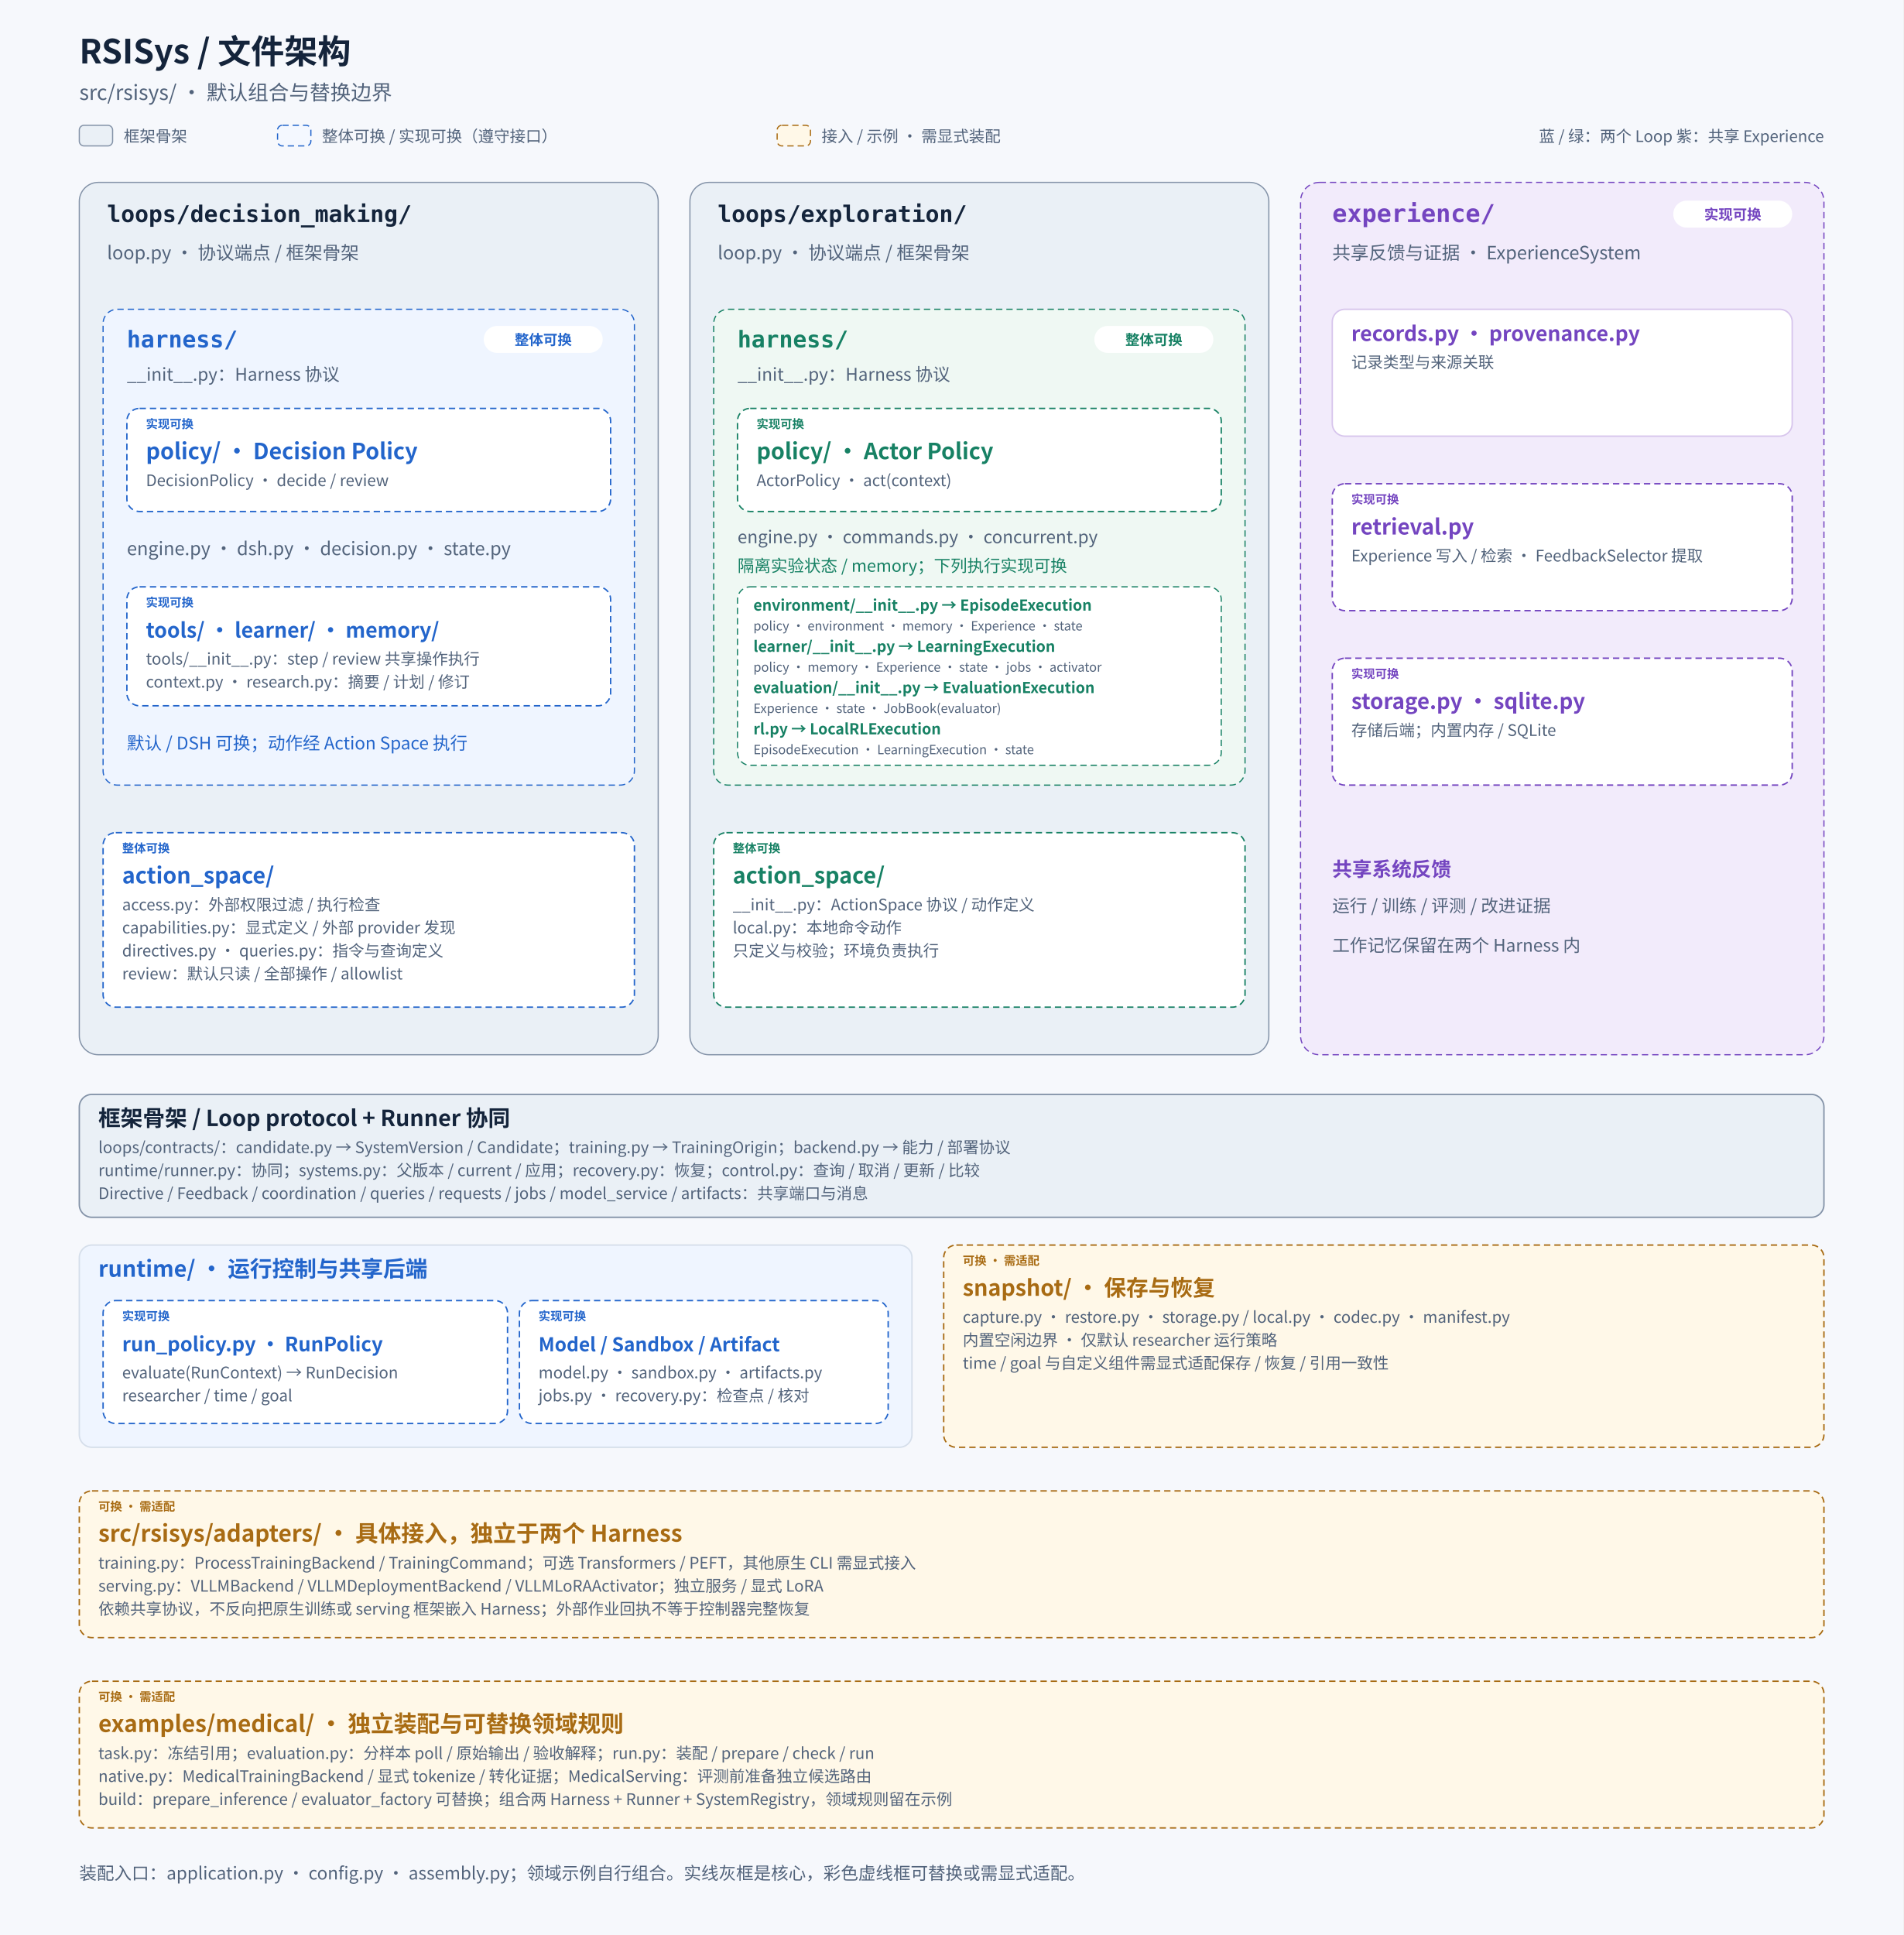
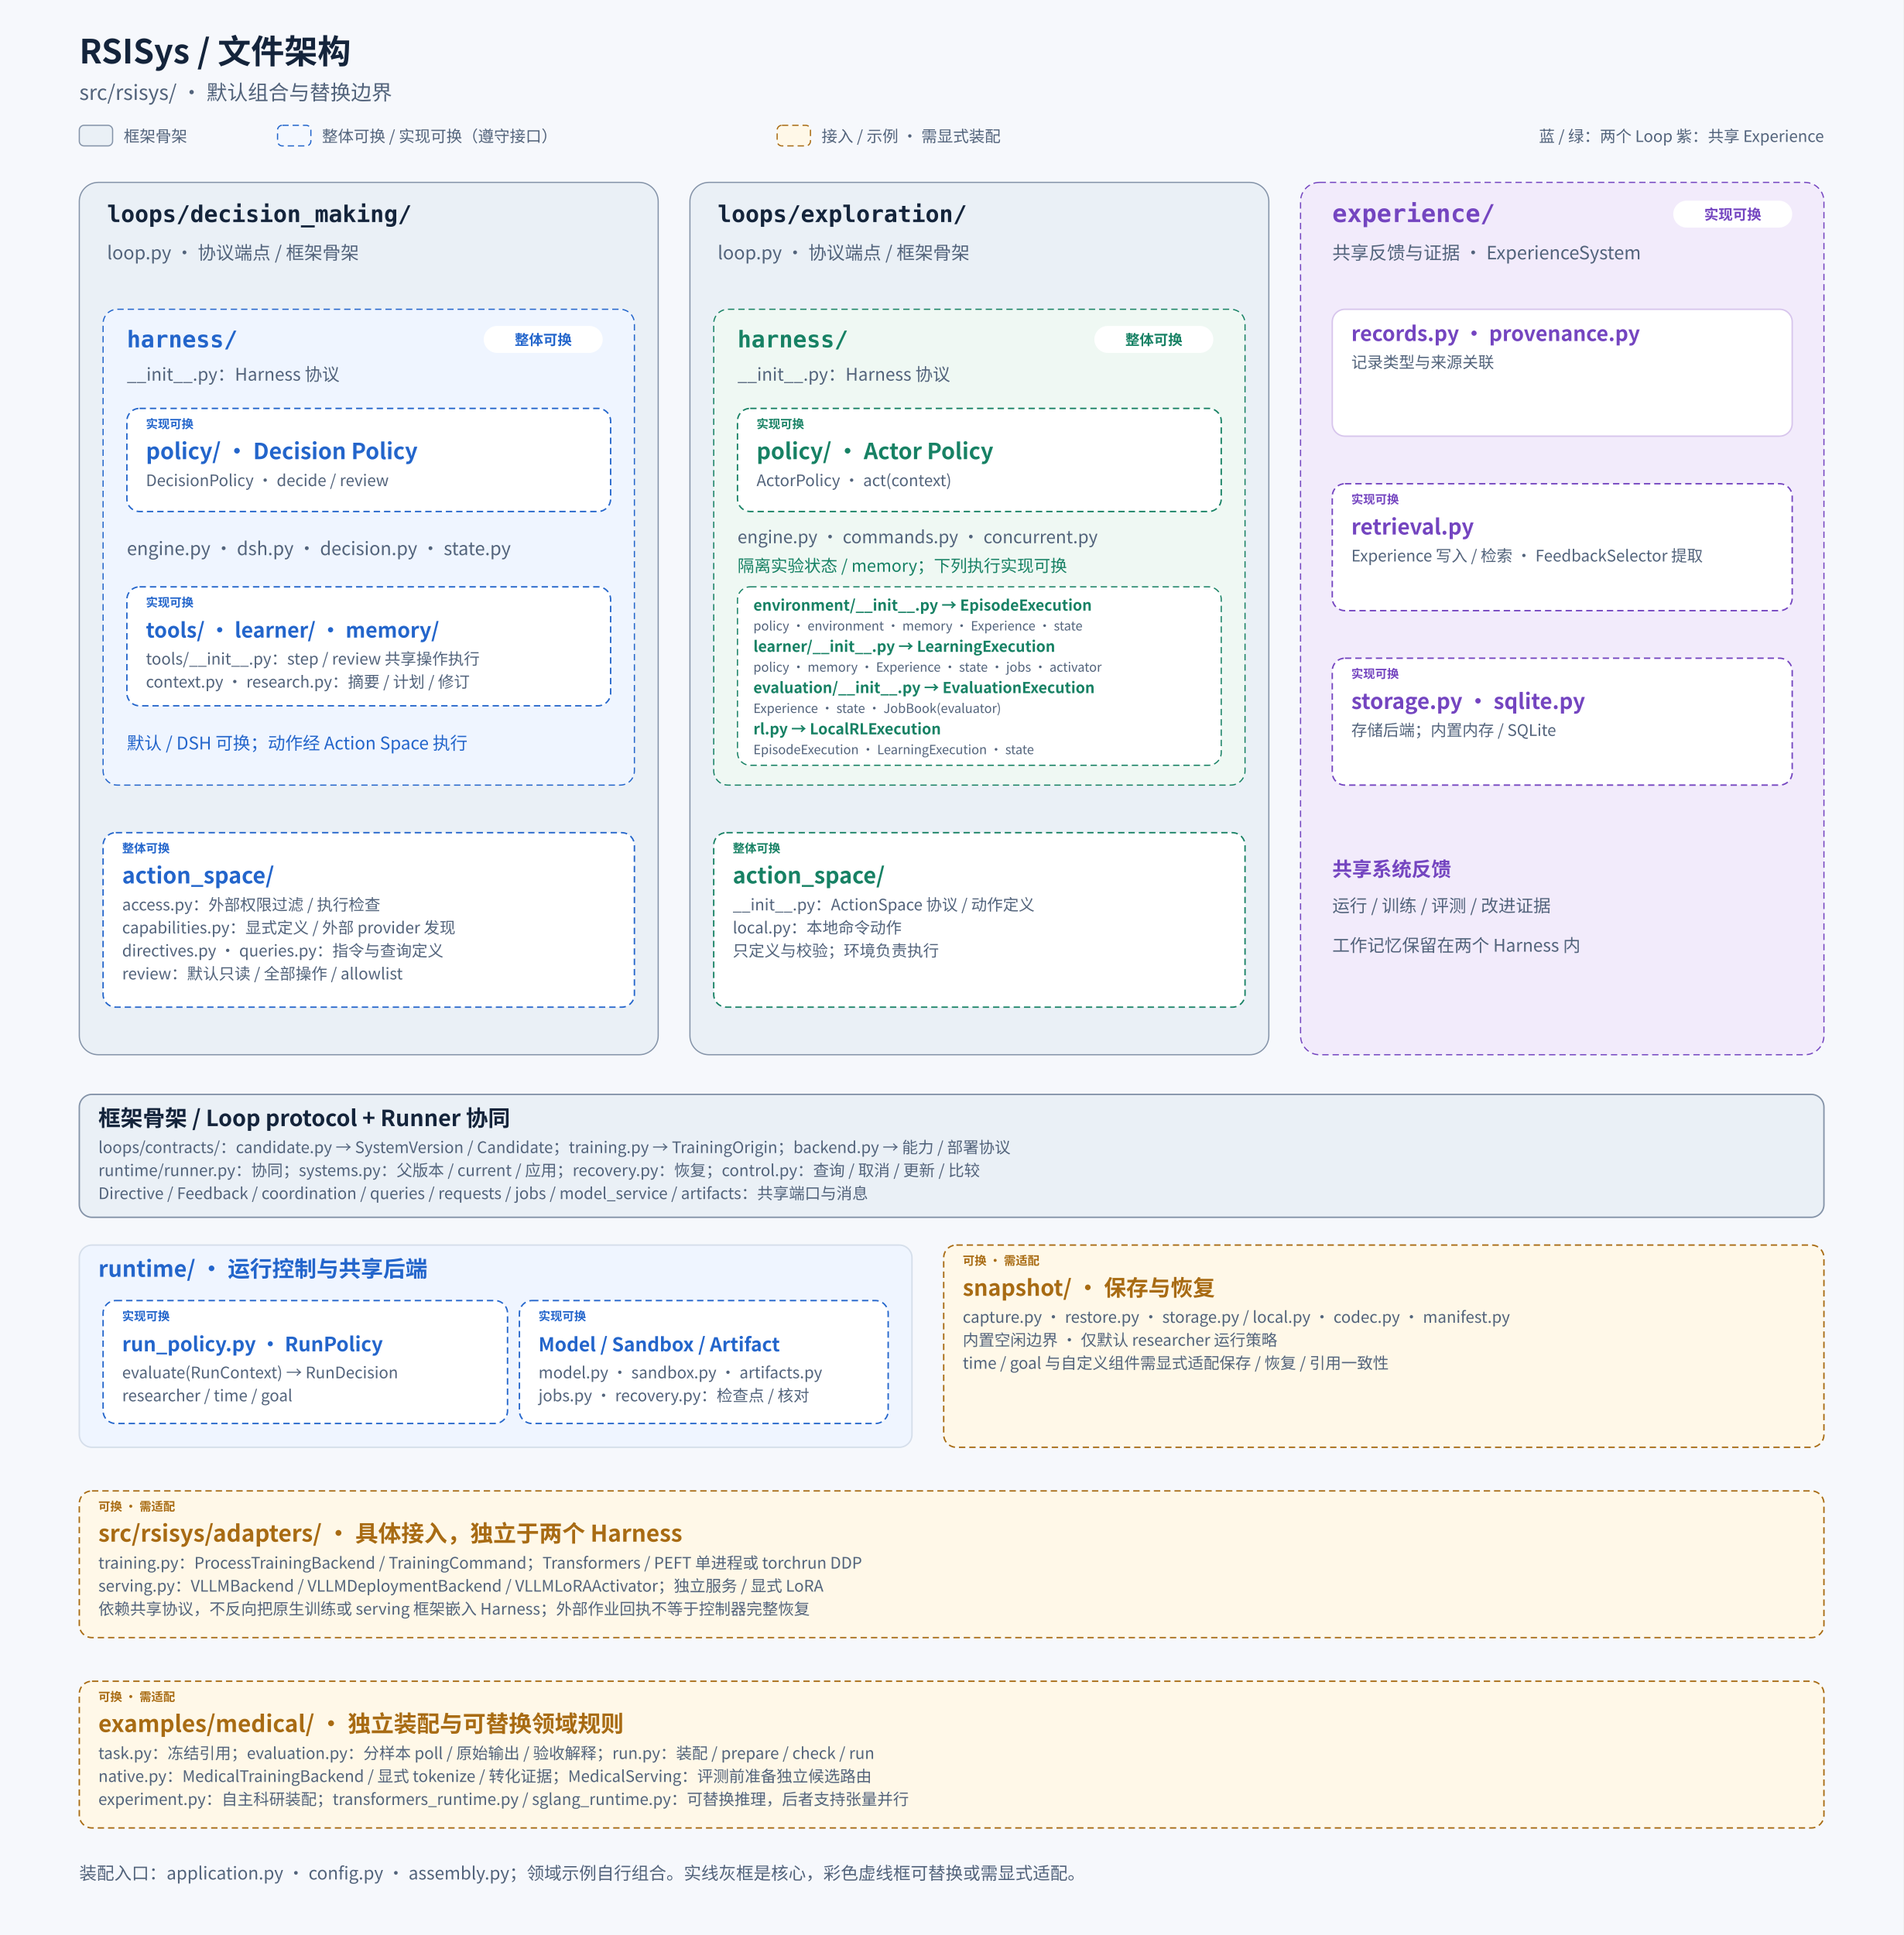
<svg xmlns="http://www.w3.org/2000/svg" width="2400" height="2440" viewBox="0 0 2400 2440" role="img" aria-labelledby="title desc">
  <defs>
    <marker id="arrow-gray" markerWidth="10" markerHeight="10" refX="8.7" refY="5" orient="auto" markerUnits="userSpaceOnUse">
      <path d="M 0 0 L 10 5 L 0 10 Z" fill="#8493A8" />
    </marker>
    <marker id="arrow-blue" markerWidth="10" markerHeight="10" refX="8.7" refY="5" orient="auto" markerUnits="userSpaceOnUse">
      <path d="M 0 0 L 10 5 L 0 10 Z" fill="#2365CB" />
    </marker>
    <marker id="arrow-green" markerWidth="10" markerHeight="10" refX="8.7" refY="5" orient="auto" markerUnits="userSpaceOnUse">
      <path d="M 0 0 L 10 5 L 0 10 Z" fill="#178164" />
    </marker>
    <marker id="arrow-purple" markerWidth="10" markerHeight="10" refX="8.7" refY="5" orient="auto" markerUnits="userSpaceOnUse">
      <path d="M 0 0 L 10 5 L 0 10 Z" fill="#7445C0" />
    </marker>
    <marker id="arrow-amber" markerWidth="10" markerHeight="10" refX="8.7" refY="5" orient="auto" markerUnits="userSpaceOnUse">
      <path d="M 0 0 L 10 5 L 0 10 Z" fill="#A86B13" />
    </marker>
  </defs>
  <rect width="2400" height="2440" fill="#F6F8FC" />
  <text x="100" y="80" font-family="'PingFang SC', 'Noto Sans CJK SC', 'Microsoft YaHei', sans-serif" font-size="42" font-weight="750" fill="#14243B" text-anchor="start">RSISys / 文件架构</text>
  <text x="100" y="126" font-family="'PingFang SC', 'Noto Sans CJK SC', 'Microsoft YaHei', sans-serif" font-size="26" font-weight="400" fill="#52637B" text-anchor="start">src/rsisys/ · 默认组合与替换边界</text>
  <rect x="100" y="158" width="42" height="26" rx="6" fill="#EAF0F6" stroke="#8493A8" stroke-width="1.5" />
  <text x="156" y="179" font-family="'PingFang SC', 'Noto Sans CJK SC', 'Microsoft YaHei', sans-serif" font-size="20" font-weight="400" fill="#52637B" text-anchor="start">框架骨架</text>
  <rect x="350" y="158" width="42" height="26" rx="6" fill="#F4F8FF" stroke="#2365CB" stroke-width="1.5" stroke-dasharray="8 5" />
  <text x="406" y="179" font-family="'PingFang SC', 'Noto Sans CJK SC', 'Microsoft YaHei', sans-serif" font-size="20" font-weight="400" fill="#52637B" text-anchor="start">整体可换 / 实现可换（遵守接口）</text>
  <rect x="980" y="158" width="42" height="26" rx="6" fill="#FFF8E8" stroke="#A86B13" stroke-width="1.5" stroke-dasharray="8 5" />
  <text x="1036" y="179" font-family="'PingFang SC', 'Noto Sans CJK SC', 'Microsoft YaHei', sans-serif" font-size="20" font-weight="400" fill="#52637B" text-anchor="start">接入 / 示例 · 需显式装配</text>
  <text x="2300" y="179" font-family="'PingFang SC', 'Noto Sans CJK SC', 'Microsoft YaHei', sans-serif" font-size="20" font-weight="400" fill="#52637B" text-anchor="end">蓝 / 绿：两个 Loop    紫：共享 Experience</text>
  <g id="decision-dir">
    <rect x="100" y="230" width="730" height="1100" rx="24" fill="#EAF0F6" stroke="#8493A8" stroke-width="1.5" />
    <text x="135" y="280" font-family="'SFMono-Regular', 'Menlo', 'Consolas', 'PingFang SC', monospace" font-size="29" font-weight="700" fill="#14243B" text-anchor="start">loops/decision_making/</text>
    <text x="135" y="327" font-family="'PingFang SC', 'Noto Sans CJK SC', 'Microsoft YaHei', sans-serif" font-size="23" font-weight="400" fill="#52637B" text-anchor="start">loop.py · 协议端点 / 框架骨架</text>
    <rect x="130" y="390" width="670" height="600" rx="18" fill="#EFF5FF" stroke="#2365CB" stroke-width="1.5" stroke-dasharray="8 5" />
    <text x="160" y="438" font-family="'SFMono-Regular', 'Menlo', 'Consolas', 'PingFang SC', monospace" font-size="29" font-weight="650" fill="#2365CB" text-anchor="start">harness/</text>
    <rect x="610" y="411" width="150" height="34" rx="17" fill="#FFFFFF" stroke="none" stroke-width="0" />
    <text x="685.0" y="435" font-family="'PingFang SC', 'Noto Sans CJK SC', 'Microsoft YaHei', sans-serif" font-size="18" font-weight="600" fill="#2365CB" text-anchor="middle">整体可换</text>
    <text x="160" y="480" font-family="'PingFang SC', 'Noto Sans CJK SC', 'Microsoft YaHei', sans-serif" font-size="22" font-weight="400" fill="#52637B" text-anchor="start">__init__.py：Harness 协议</text>
    <g id="decision-dir-policy">
      <rect x="160" y="515" width="610" height="130" rx="16" fill="#FFFFFF" stroke="#2365CB" stroke-width="1.8" stroke-dasharray="8 5" />
      <text x="184" y="540" font-family="'PingFang SC', 'Noto Sans CJK SC', 'Microsoft YaHei', sans-serif" font-size="15" font-weight="700" fill="#2365CB" text-anchor="start">实现可换</text>
      <text x="184" y="579" font-family="'PingFang SC', 'Noto Sans CJK SC', 'Microsoft YaHei', sans-serif" font-size="28" font-weight="650" fill="#2365CB" text-anchor="start">policy/ · Decision Policy</text>
      <text x="184" y="613" font-family="'PingFang SC', 'Noto Sans CJK SC', 'Microsoft YaHei', sans-serif" font-size="20" font-weight="400" fill="#52637B" text-anchor="start">DecisionPolicy · decide / review</text>
    </g>
    <text x="160" y="700" font-family="'PingFang SC', 'Noto Sans CJK SC', 'Microsoft YaHei', sans-serif" font-size="23" font-weight="400" fill="#52637B" text-anchor="start">engine.py · dsh.py · decision.py · state.py</text>
    <g id="decision-dir-internals">
      <rect x="160" y="740" width="610" height="150" rx="16" fill="#FFFFFF" stroke="#2365CB" stroke-width="1.8" stroke-dasharray="8 5" />
      <text x="184" y="765" font-family="'PingFang SC', 'Noto Sans CJK SC', 'Microsoft YaHei', sans-serif" font-size="15" font-weight="700" fill="#2365CB" text-anchor="start">实现可换</text>
      <text x="184" y="804" font-family="'PingFang SC', 'Noto Sans CJK SC', 'Microsoft YaHei', sans-serif" font-size="26" font-weight="650" fill="#2365CB" text-anchor="start">tools/ · learner/ · memory/</text>
      <text x="184" y="838" font-family="'PingFang SC', 'Noto Sans CJK SC', 'Microsoft YaHei', sans-serif" font-size="20" font-weight="400" fill="#52637B" text-anchor="start">tools/__init__.py：step / review 共享操作执行</text>
      <text x="184" y="867" font-family="'PingFang SC', 'Noto Sans CJK SC', 'Microsoft YaHei', sans-serif" font-size="20" font-weight="400" fill="#52637B" text-anchor="start">context.py · research.py：摘要 / 计划 / 修订</text>
    </g>
    <text x="160" y="945" font-family="'PingFang SC', 'Noto Sans CJK SC', 'Microsoft YaHei', sans-serif" font-size="22" font-weight="400" fill="#2365CB" text-anchor="start">默认 / DSH 可换；动作经 Action Space 执行</text>
    <g id="decision-dir-action-space">
      <rect x="130" y="1050" width="670" height="220" rx="16" fill="#FFFFFF" stroke="#2365CB" stroke-width="1.8" stroke-dasharray="8 5" />
      <text x="154" y="1075" font-family="'PingFang SC', 'Noto Sans CJK SC', 'Microsoft YaHei', sans-serif" font-size="15" font-weight="700" fill="#2365CB" text-anchor="start">整体可换</text>
      <text x="154" y="1114" font-family="'PingFang SC', 'Noto Sans CJK SC', 'Microsoft YaHei', sans-serif" font-size="28" font-weight="650" fill="#2365CB" text-anchor="start">action_space/</text>
      <text x="154" y="1148" font-family="'PingFang SC', 'Noto Sans CJK SC', 'Microsoft YaHei', sans-serif" font-size="20" font-weight="400" fill="#52637B" text-anchor="start">access.py：外部权限过滤 / 执行检查</text>
      <text x="154" y="1177" font-family="'PingFang SC', 'Noto Sans CJK SC', 'Microsoft YaHei', sans-serif" font-size="20" font-weight="400" fill="#52637B" text-anchor="start">capabilities.py：显式定义 / 外部 provider 发现</text>
      <text x="154" y="1206" font-family="'PingFang SC', 'Noto Sans CJK SC', 'Microsoft YaHei', sans-serif" font-size="20" font-weight="400" fill="#52637B" text-anchor="start">directives.py · queries.py：指令与查询定义</text>
      <text x="154" y="1235" font-family="'PingFang SC', 'Noto Sans CJK SC', 'Microsoft YaHei', sans-serif" font-size="20" font-weight="400" fill="#52637B" text-anchor="start">review：默认只读 / 全部操作 / allowlist</text>
    </g>
  </g>
  <g id="exploration-dir">
    <rect x="870" y="230" width="730" height="1100" rx="24" fill="#EAF0F6" stroke="#8493A8" stroke-width="1.5" />
    <text x="905" y="280" font-family="'SFMono-Regular', 'Menlo', 'Consolas', 'PingFang SC', monospace" font-size="29" font-weight="700" fill="#14243B" text-anchor="start">loops/exploration/</text>
    <text x="905" y="327" font-family="'PingFang SC', 'Noto Sans CJK SC', 'Microsoft YaHei', sans-serif" font-size="23" font-weight="400" fill="#52637B" text-anchor="start">loop.py · 协议端点 / 框架骨架</text>
    <rect x="900" y="390" width="670" height="600" rx="18" fill="#EFF8F3" stroke="#178164" stroke-width="1.5" stroke-dasharray="8 5" />
    <text x="930" y="438" font-family="'SFMono-Regular', 'Menlo', 'Consolas', 'PingFang SC', monospace" font-size="29" font-weight="650" fill="#178164" text-anchor="start">harness/</text>
    <rect x="1380" y="411" width="150" height="34" rx="17" fill="#FFFFFF" stroke="none" stroke-width="0" />
    <text x="1455.0" y="435" font-family="'PingFang SC', 'Noto Sans CJK SC', 'Microsoft YaHei', sans-serif" font-size="18" font-weight="600" fill="#178164" text-anchor="middle">整体可换</text>
    <text x="930" y="480" font-family="'PingFang SC', 'Noto Sans CJK SC', 'Microsoft YaHei', sans-serif" font-size="22" font-weight="400" fill="#52637B" text-anchor="start">__init__.py：Harness 协议</text>
    <g id="exploration-dir-policy">
      <rect x="930" y="515" width="610" height="130" rx="16" fill="#FFFFFF" stroke="#178164" stroke-width="1.8" stroke-dasharray="8 5" />
      <text x="954" y="540" font-family="'PingFang SC', 'Noto Sans CJK SC', 'Microsoft YaHei', sans-serif" font-size="15" font-weight="700" fill="#178164" text-anchor="start">实现可换</text>
      <text x="954" y="579" font-family="'PingFang SC', 'Noto Sans CJK SC', 'Microsoft YaHei', sans-serif" font-size="28" font-weight="650" fill="#178164" text-anchor="start">policy/ · Actor Policy</text>
      <text x="954" y="613" font-family="'PingFang SC', 'Noto Sans CJK SC', 'Microsoft YaHei', sans-serif" font-size="20" font-weight="400" fill="#52637B" text-anchor="start">ActorPolicy · act(context)</text>
    </g>
    <text x="930" y="685" font-family="'PingFang SC', 'Noto Sans CJK SC', 'Microsoft YaHei', sans-serif" font-size="22" font-weight="400" fill="#52637B" text-anchor="start">engine.py · commands.py · concurrent.py</text>
    <text x="930" y="721" font-family="'PingFang SC', 'Noto Sans CJK SC', 'Microsoft YaHei', sans-serif" font-size="21" font-weight="400" fill="#178164" text-anchor="start">隔离实验状态 / memory；下列执行实现可换</text>
    <g id="exploration-dir-internals">
      <rect x="930" y="740" width="610" height="225" rx="16" fill="#FFFFFF" stroke="#178164" stroke-width="1.5" stroke-dasharray="8 5" />
      <text x="950" y="770" font-family="'PingFang SC', 'Noto Sans CJK SC', 'Microsoft YaHei', sans-serif" font-size="19" font-weight="600" fill="#178164" text-anchor="start">environment/__init__.py → EpisodeExecution</text>
      <text x="950" y="795" font-family="'PingFang SC', 'Noto Sans CJK SC', 'Microsoft YaHei', sans-serif" font-size="16" font-weight="400" fill="#52637B" text-anchor="start">policy · environment · memory · Experience · state</text>
      <text x="950" y="822" font-family="'PingFang SC', 'Noto Sans CJK SC', 'Microsoft YaHei', sans-serif" font-size="19" font-weight="600" fill="#178164" text-anchor="start">learner/__init__.py → LearningExecution</text>
      <text x="950" y="847" font-family="'PingFang SC', 'Noto Sans CJK SC', 'Microsoft YaHei', sans-serif" font-size="16" font-weight="400" fill="#52637B" text-anchor="start">policy · memory · Experience · state · jobs · activator</text>
      <text x="950" y="874" font-family="'PingFang SC', 'Noto Sans CJK SC', 'Microsoft YaHei', sans-serif" font-size="19" font-weight="600" fill="#178164" text-anchor="start">evaluation/__init__.py → EvaluationExecution</text>
      <text x="950" y="899" font-family="'PingFang SC', 'Noto Sans CJK SC', 'Microsoft YaHei', sans-serif" font-size="16" font-weight="400" fill="#52637B" text-anchor="start">Experience · state · JobBook(evaluator)</text>
      <text x="950" y="926" font-family="'PingFang SC', 'Noto Sans CJK SC', 'Microsoft YaHei', sans-serif" font-size="19" font-weight="600" fill="#178164" text-anchor="start">rl.py → LocalRLExecution</text>
      <text x="950" y="951" font-family="'PingFang SC', 'Noto Sans CJK SC', 'Microsoft YaHei', sans-serif" font-size="16" font-weight="400" fill="#52637B" text-anchor="start">EpisodeExecution · LearningExecution · state</text>
    </g>
    <g id="exploration-dir-action-space">
      <rect x="900" y="1050" width="670" height="220" rx="16" fill="#FFFFFF" stroke="#178164" stroke-width="1.8" stroke-dasharray="8 5" />
      <text x="924" y="1075" font-family="'PingFang SC', 'Noto Sans CJK SC', 'Microsoft YaHei', sans-serif" font-size="15" font-weight="700" fill="#178164" text-anchor="start">整体可换</text>
      <text x="924" y="1114" font-family="'PingFang SC', 'Noto Sans CJK SC', 'Microsoft YaHei', sans-serif" font-size="28" font-weight="650" fill="#178164" text-anchor="start">action_space/</text>
      <text x="924" y="1148" font-family="'PingFang SC', 'Noto Sans CJK SC', 'Microsoft YaHei', sans-serif" font-size="20" font-weight="400" fill="#52637B" text-anchor="start">__init__.py：ActionSpace 协议 / 动作定义</text>
      <text x="924" y="1177" font-family="'PingFang SC', 'Noto Sans CJK SC', 'Microsoft YaHei', sans-serif" font-size="20" font-weight="400" fill="#52637B" text-anchor="start">local.py：本地命令动作</text>
      <text x="924" y="1206" font-family="'PingFang SC', 'Noto Sans CJK SC', 'Microsoft YaHei', sans-serif" font-size="20" font-weight="400" fill="#52637B" text-anchor="start">只定义与校验；环境负责执行</text>
    </g>
  </g>
  <rect x="1640" y="230" width="660" height="1100" rx="24" fill="#F2EBFB" stroke="#7445C0" stroke-width="1.5" stroke-dasharray="8 5" />
  <text x="1680" y="280" font-family="'SFMono-Regular', 'Menlo', 'Consolas', 'PingFang SC', monospace" font-size="31" font-weight="700" fill="#7445C0" text-anchor="start">experience/</text>
  <rect x="2110" y="253" width="150" height="34" rx="17" fill="#FFFFFF" stroke="none" stroke-width="0" />
  <text x="2185.0" y="277" font-family="'PingFang SC', 'Noto Sans CJK SC', 'Microsoft YaHei', sans-serif" font-size="18" font-weight="600" fill="#7445C0" text-anchor="middle">实现可换</text>
  <text x="1680" y="327" font-family="'PingFang SC', 'Noto Sans CJK SC', 'Microsoft YaHei', sans-serif" font-size="23" font-weight="400" fill="#52637B" text-anchor="start">共享反馈与证据 · ExperienceSystem</text>
  <g id="experience-records">
    <rect x="1680" y="390" width="580" height="160" rx="16" fill="#FFFFFF" stroke="#D7C5EC" stroke-width="1.8" />
    <text x="1704" y="430" font-family="'PingFang SC', 'Noto Sans CJK SC', 'Microsoft YaHei', sans-serif" font-size="26" font-weight="650" fill="#7445C0" text-anchor="start">records.py · provenance.py</text>
    <text x="1704" y="464" font-family="'PingFang SC', 'Noto Sans CJK SC', 'Microsoft YaHei', sans-serif" font-size="20" font-weight="400" fill="#52637B" text-anchor="start">记录类型与来源关联</text>
  </g>
  <g id="experience-retrieval">
    <rect x="1680" y="610" width="580" height="160" rx="16" fill="#FFFFFF" stroke="#7445C0" stroke-width="1.8" stroke-dasharray="8 5" />
    <text x="1704" y="635" font-family="'PingFang SC', 'Noto Sans CJK SC', 'Microsoft YaHei', sans-serif" font-size="15" font-weight="700" fill="#7445C0" text-anchor="start">实现可换</text>
    <text x="1704" y="674" font-family="'PingFang SC', 'Noto Sans CJK SC', 'Microsoft YaHei', sans-serif" font-size="27" font-weight="650" fill="#7445C0" text-anchor="start">retrieval.py</text>
    <text x="1704" y="708" font-family="'PingFang SC', 'Noto Sans CJK SC', 'Microsoft YaHei', sans-serif" font-size="20" font-weight="400" fill="#52637B" text-anchor="start">Experience 写入 / 检索 · FeedbackSelector 提取</text>
  </g>
  <g id="experience-storage">
    <rect x="1680" y="830" width="580" height="160" rx="16" fill="#FFFFFF" stroke="#7445C0" stroke-width="1.8" stroke-dasharray="8 5" />
    <text x="1704" y="855" font-family="'PingFang SC', 'Noto Sans CJK SC', 'Microsoft YaHei', sans-serif" font-size="15" font-weight="700" fill="#7445C0" text-anchor="start">实现可换</text>
    <text x="1704" y="894" font-family="'PingFang SC', 'Noto Sans CJK SC', 'Microsoft YaHei', sans-serif" font-size="27" font-weight="650" fill="#7445C0" text-anchor="start">storage.py · sqlite.py</text>
    <text x="1704" y="928" font-family="'PingFang SC', 'Noto Sans CJK SC', 'Microsoft YaHei', sans-serif" font-size="20" font-weight="400" fill="#52637B" text-anchor="start">存储后端；内置内存 / SQLite</text>
  </g>
  <text x="1680" y="1105" font-family="'PingFang SC', 'Noto Sans CJK SC', 'Microsoft YaHei', sans-serif" font-size="25" font-weight="650" fill="#7445C0" text-anchor="start">共享系统反馈</text>
  <text x="1680" y="1150" font-family="'PingFang SC', 'Noto Sans CJK SC', 'Microsoft YaHei', sans-serif" font-size="22" font-weight="400" fill="#52637B" text-anchor="start">运行 / 训练 / 评测 / 改进证据</text>
  <text x="1680" y="1200" font-family="'PingFang SC', 'Noto Sans CJK SC', 'Microsoft YaHei', sans-serif" font-size="22" font-weight="400" fill="#52637B" text-anchor="start">工作记忆保留在两个 Harness 内</text>
  <g id="framework">
    <rect x="100" y="1380" width="2200" height="155" rx="16" fill="#EAF0F6" stroke="#8493A8" stroke-width="1.8" />
    <text x="124" y="1420" font-family="'PingFang SC', 'Noto Sans CJK SC', 'Microsoft YaHei', sans-serif" font-size="28" font-weight="650" fill="#14243B" text-anchor="start">框架骨架 / Loop protocol + Runner 协同</text>
    <text x="124" y="1454" font-family="'PingFang SC', 'Noto Sans CJK SC', 'Microsoft YaHei', sans-serif" font-size="20" font-weight="400" fill="#52637B" text-anchor="start">loops/contracts/：candidate.py → SystemVersion / Candidate；training.py → TrainingOrigin；backend.py → 能力 / 部署协议</text>
    <text x="124" y="1483" font-family="'PingFang SC', 'Noto Sans CJK SC', 'Microsoft YaHei', sans-serif" font-size="20" font-weight="400" fill="#52637B" text-anchor="start">runtime/runner.py：协同；systems.py：父版本 / current / 应用；recovery.py：恢复；control.py：查询 / 取消 / 更新 / 比较</text>
    <text x="124" y="1512" font-family="'PingFang SC', 'Noto Sans CJK SC', 'Microsoft YaHei', sans-serif" font-size="20" font-weight="400" fill="#52637B" text-anchor="start">Directive / Feedback / coordination / queries / requests / jobs / model_service / artifacts：共享端口与消息</text>
  </g>
  <g id="runtime-dir">
    <g id="runtime-boundary">
      <rect x="100" y="1570" width="1050" height="255" rx="16" fill="#EFF5FF" stroke="#D5DEEA" stroke-width="1.8" />
      <text x="124" y="1610" font-family="'PingFang SC', 'Noto Sans CJK SC', 'Microsoft YaHei', sans-serif" font-size="28" font-weight="650" fill="#2365CB" text-anchor="start">runtime/ · 运行控制与共享后端</text>
    </g>
    <g id="runtime-run-policy">
      <rect x="130" y="1640" width="510" height="155" rx="16" fill="#FFFFFF" stroke="#2365CB" stroke-width="1.8" stroke-dasharray="8 5" />
      <text x="154" y="1665" font-family="'PingFang SC', 'Noto Sans CJK SC', 'Microsoft YaHei', sans-serif" font-size="15" font-weight="700" fill="#2365CB" text-anchor="start">实现可换</text>
      <text x="154" y="1704" font-family="'PingFang SC', 'Noto Sans CJK SC', 'Microsoft YaHei', sans-serif" font-size="25" font-weight="650" fill="#2365CB" text-anchor="start">run_policy.py · RunPolicy</text>
      <text x="154" y="1738" font-family="'PingFang SC', 'Noto Sans CJK SC', 'Microsoft YaHei', sans-serif" font-size="20" font-weight="400" fill="#52637B" text-anchor="start">evaluate(RunContext) → RunDecision</text>
      <text x="154" y="1767" font-family="'PingFang SC', 'Noto Sans CJK SC', 'Microsoft YaHei', sans-serif" font-size="20" font-weight="400" fill="#52637B" text-anchor="start">researcher / time / goal</text>
    </g>
    <g id="runtime-backend-files">
      <rect x="655" y="1640" width="465" height="155" rx="16" fill="#FFFFFF" stroke="#2365CB" stroke-width="1.8" stroke-dasharray="8 5" />
      <text x="679" y="1665" font-family="'PingFang SC', 'Noto Sans CJK SC', 'Microsoft YaHei', sans-serif" font-size="15" font-weight="700" fill="#2365CB" text-anchor="start">实现可换</text>
      <text x="679" y="1704" font-family="'PingFang SC', 'Noto Sans CJK SC', 'Microsoft YaHei', sans-serif" font-size="24" font-weight="650" fill="#2365CB" text-anchor="start">Model / Sandbox / Artifact</text>
      <text x="679" y="1738" font-family="'PingFang SC', 'Noto Sans CJK SC', 'Microsoft YaHei', sans-serif" font-size="20" font-weight="400" fill="#52637B" text-anchor="start">model.py · sandbox.py · artifacts.py</text>
      <text x="679" y="1767" font-family="'PingFang SC', 'Noto Sans CJK SC', 'Microsoft YaHei', sans-serif" font-size="20" font-weight="400" fill="#52637B" text-anchor="start">jobs.py · recovery.py：检查点 / 核对</text>
    </g>
  </g>
  <g id="snapshot-dir">
    <rect x="1190" y="1570" width="1110" height="255" rx="16" fill="#FFF8E8" stroke="#A86B13" stroke-width="1.8" stroke-dasharray="8 5" />
    <text x="1214" y="1595" font-family="'PingFang SC', 'Noto Sans CJK SC', 'Microsoft YaHei', sans-serif" font-size="15" font-weight="700" fill="#A86B13" text-anchor="start">可换 · 需适配</text>
    <text x="1214" y="1634" font-family="'PingFang SC', 'Noto Sans CJK SC', 'Microsoft YaHei', sans-serif" font-size="28" font-weight="650" fill="#A86B13" text-anchor="start">snapshot/ · 保存与恢复</text>
    <text x="1214" y="1668" font-family="'PingFang SC', 'Noto Sans CJK SC', 'Microsoft YaHei', sans-serif" font-size="20" font-weight="400" fill="#52637B" text-anchor="start">capture.py · restore.py · storage.py / local.py · codec.py · manifest.py</text>
    <text x="1214" y="1697" font-family="'PingFang SC', 'Noto Sans CJK SC', 'Microsoft YaHei', sans-serif" font-size="20" font-weight="400" fill="#52637B" text-anchor="start">内置空闲边界 · 仅默认 researcher 运行策略</text>
    <text x="1214" y="1726" font-family="'PingFang SC', 'Noto Sans CJK SC', 'Microsoft YaHei', sans-serif" font-size="20" font-weight="400" fill="#52637B" text-anchor="start">time / goal 与自定义组件需显式适配保存 / 恢复 / 引用一致性</text>
  </g>
  <g id="concrete-adapters">
    <rect x="100" y="1880" width="2200" height="185" rx="16" fill="#FFF8E8" stroke="#A86B13" stroke-width="1.8" stroke-dasharray="8 5" />
    <text x="124" y="1905" font-family="'PingFang SC', 'Noto Sans CJK SC', 'Microsoft YaHei', sans-serif" font-size="15" font-weight="700" fill="#A86B13" text-anchor="start">可换 · 需适配</text>
    <text x="124" y="1944" font-family="'PingFang SC', 'Noto Sans CJK SC', 'Microsoft YaHei', sans-serif" font-size="29" font-weight="650" fill="#A86B13" text-anchor="start">src/rsisys/adapters/ · 具体接入，独立于两个 Harness</text>
-     <text x="124" y="1978" font-family="'PingFang SC', 'Noto Sans CJK SC', 'Microsoft YaHei', sans-serif" font-size="20" font-weight="400" fill="#52637B" text-anchor="start">training.py：ProcessTrainingBackend / TrainingCommand；可选 Transformers / PEFT，其他原生 CLI 需显式接入</text>
+     <text x="124" y="1978" font-family="'PingFang SC', 'Noto Sans CJK SC', 'Microsoft YaHei', sans-serif" font-size="20" font-weight="400" fill="#52637B" text-anchor="start">training.py：ProcessTrainingBackend / TrainingCommand；Transformers / PEFT 单进程或 torchrun DDP</text>
    <text x="124" y="2007" font-family="'PingFang SC', 'Noto Sans CJK SC', 'Microsoft YaHei', sans-serif" font-size="20" font-weight="400" fill="#52637B" text-anchor="start">serving.py：VLLMBackend / VLLMDeploymentBackend / VLLMLoRAActivator；独立服务 / 显式 LoRA</text>
    <text x="124" y="2036" font-family="'PingFang SC', 'Noto Sans CJK SC', 'Microsoft YaHei', sans-serif" font-size="20" font-weight="400" fill="#52637B" text-anchor="start">依赖共享协议，不反向把原生训练或 serving 框架嵌入 Harness；外部作业回执不等于控制器完整恢复</text>
  </g>
  <g id="medical-example-files">
    <rect x="100" y="2120" width="2200" height="185" rx="16" fill="#FFF8E8" stroke="#A86B13" stroke-width="1.8" stroke-dasharray="8 5" />
    <text x="124" y="2145" font-family="'PingFang SC', 'Noto Sans CJK SC', 'Microsoft YaHei', sans-serif" font-size="15" font-weight="700" fill="#A86B13" text-anchor="start">可换 · 需适配</text>
    <text x="124" y="2184" font-family="'PingFang SC', 'Noto Sans CJK SC', 'Microsoft YaHei', sans-serif" font-size="29" font-weight="650" fill="#A86B13" text-anchor="start">examples/medical/ · 独立装配与可替换领域规则</text>
    <text x="124" y="2218" font-family="'PingFang SC', 'Noto Sans CJK SC', 'Microsoft YaHei', sans-serif" font-size="20" font-weight="400" fill="#52637B" text-anchor="start">task.py：冻结引用；evaluation.py：分样本 poll / 原始输出 / 验收解释；run.py：装配 / prepare / check / run</text>
    <text x="124" y="2247" font-family="'PingFang SC', 'Noto Sans CJK SC', 'Microsoft YaHei', sans-serif" font-size="20" font-weight="400" fill="#52637B" text-anchor="start">native.py：MedicalTrainingBackend / 显式 tokenize / 转化证据；MedicalServing：评测前准备独立候选路由</text>
-     <text x="124" y="2276" font-family="'PingFang SC', 'Noto Sans CJK SC', 'Microsoft YaHei', sans-serif" font-size="20" font-weight="400" fill="#52637B" text-anchor="start">build：prepare_inference / evaluator_factory 可替换；组合两 Harness + Runner + SystemRegistry，领域规则留在示例</text>
+     <text x="124" y="2276" font-family="'PingFang SC', 'Noto Sans CJK SC', 'Microsoft YaHei', sans-serif" font-size="20" font-weight="400" fill="#52637B" text-anchor="start">experiment.py：自主科研装配；transformers_runtime.py / sglang_runtime.py：可替换推理，后者支持张量并行</text>
  </g>
  <text x="100" y="2370" font-family="'PingFang SC', 'Noto Sans CJK SC', 'Microsoft YaHei', sans-serif" font-size="22" font-weight="400" fill="#52637B" text-anchor="start">装配入口：application.py · config.py · assembly.py；领域示例自行组合。实线灰框是核心，彩色虚线框可替换或需显式适配。</text>
</svg>
